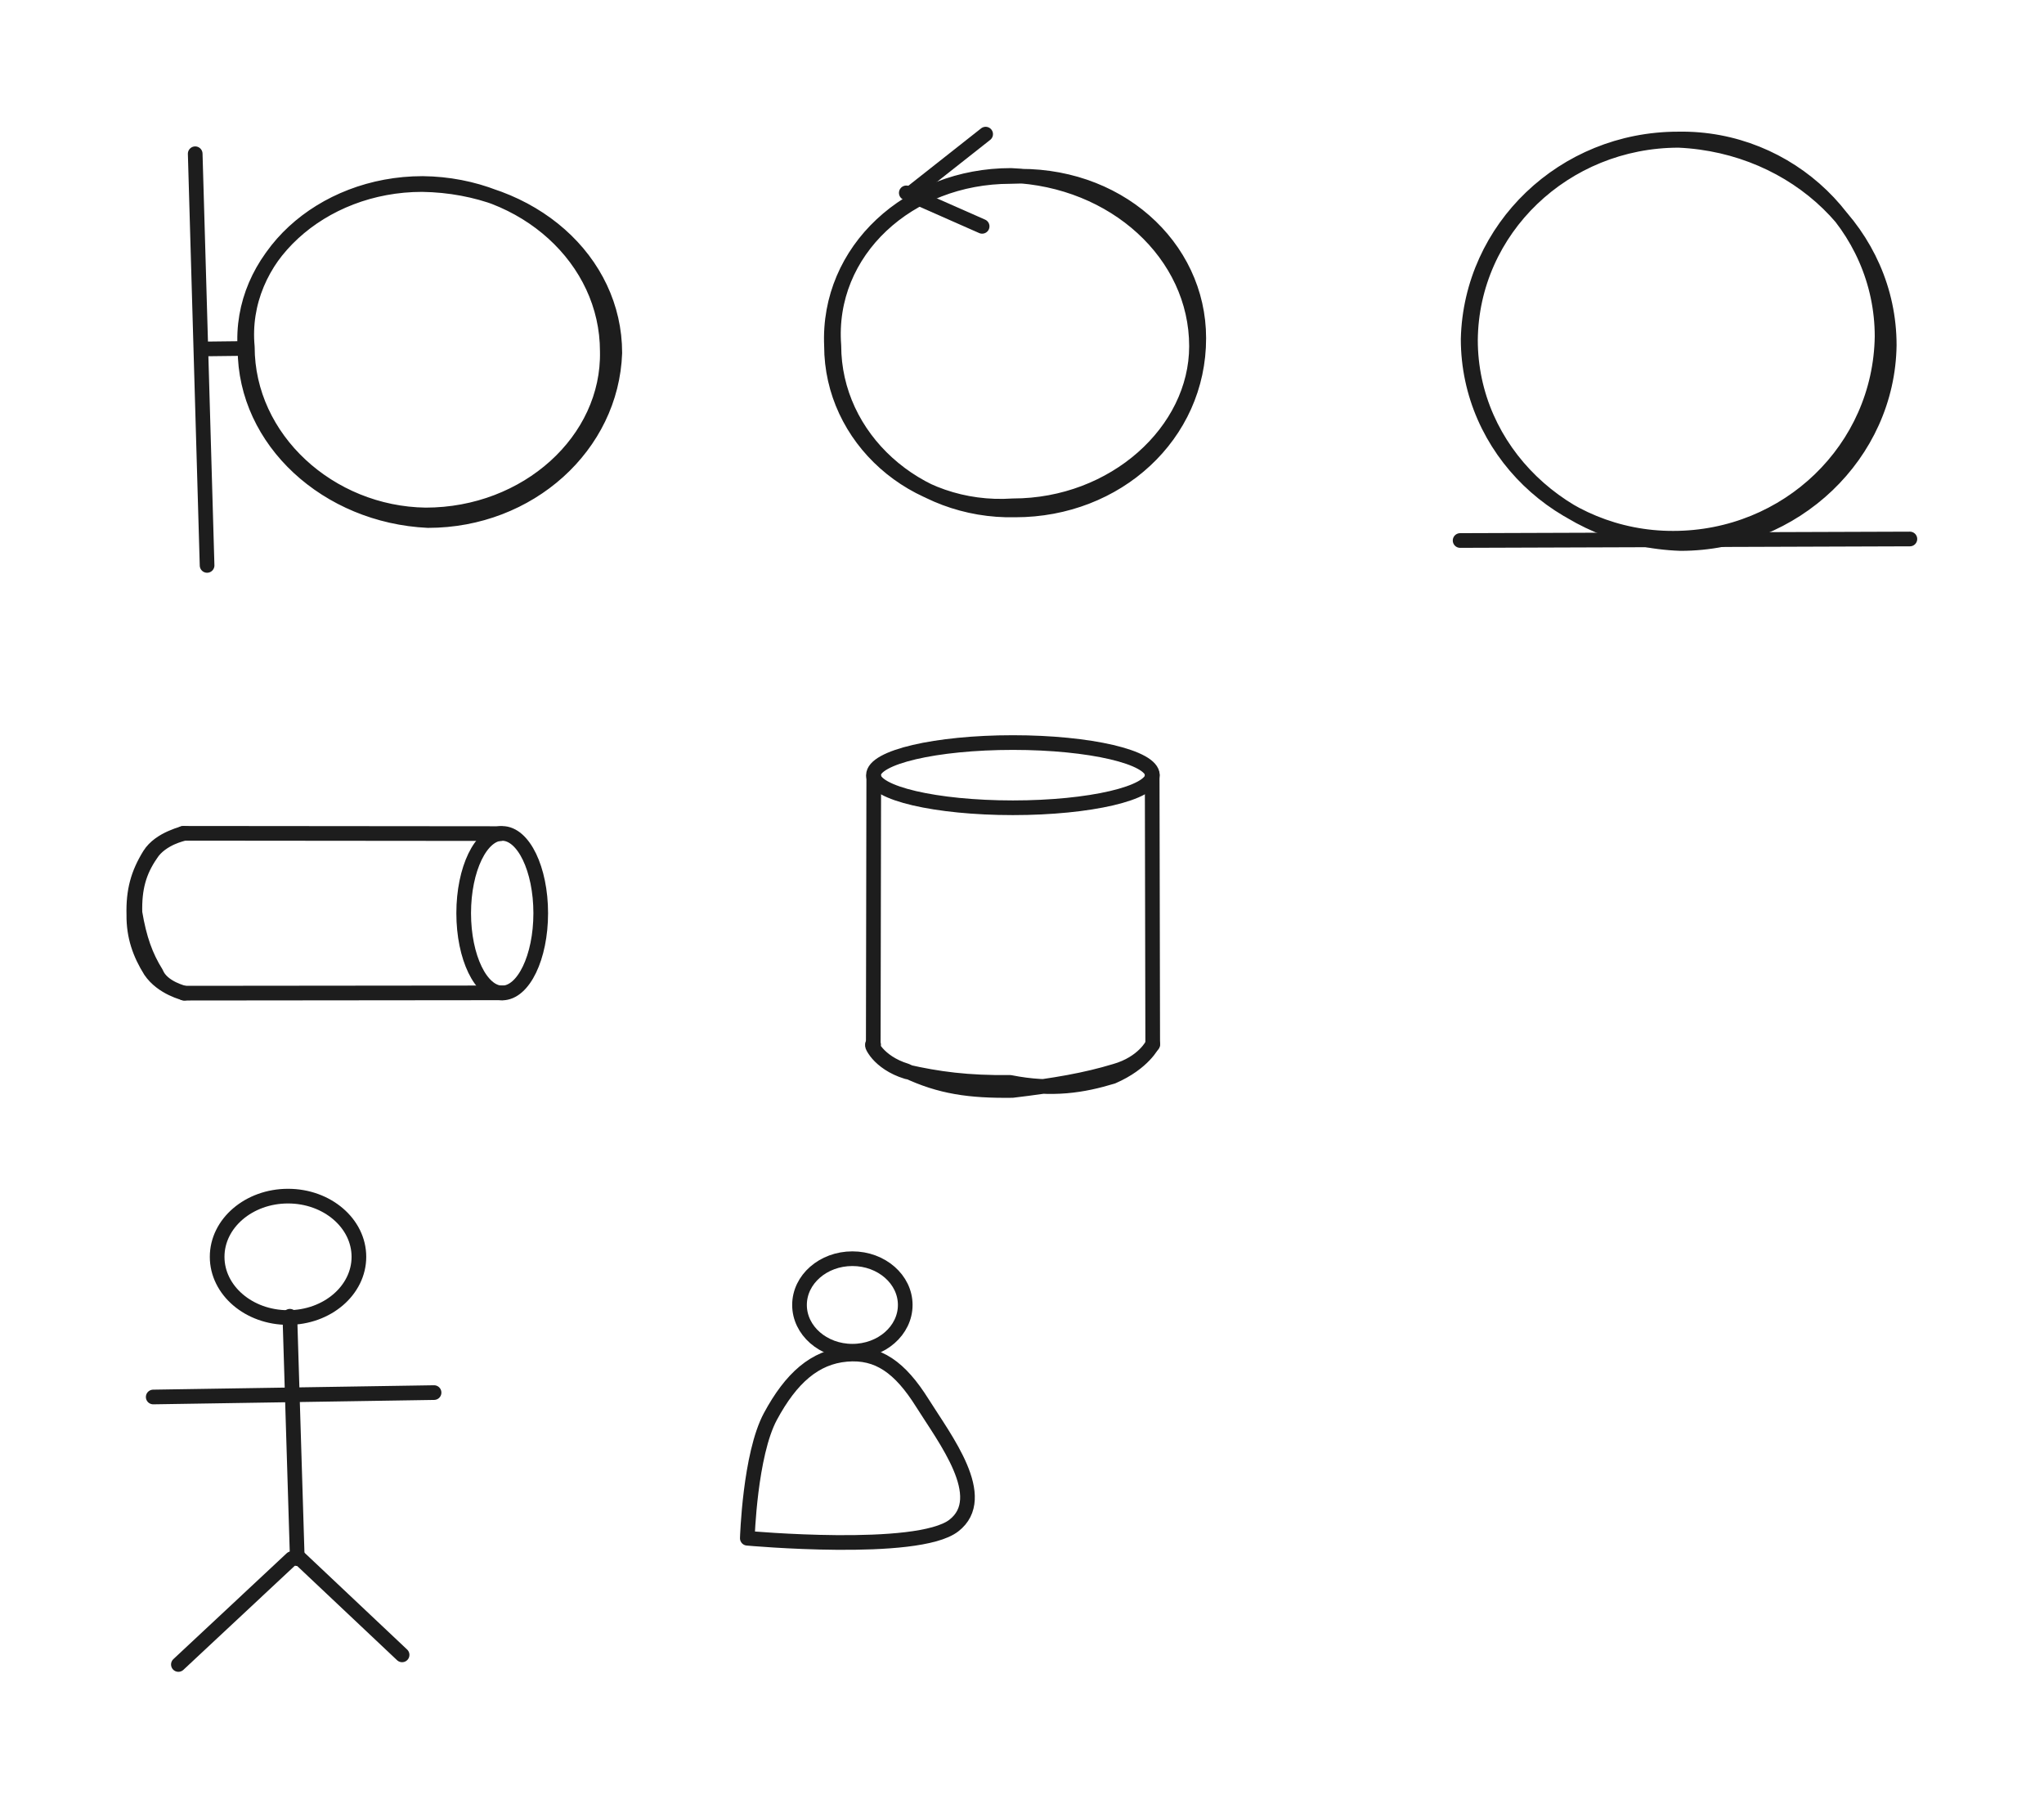
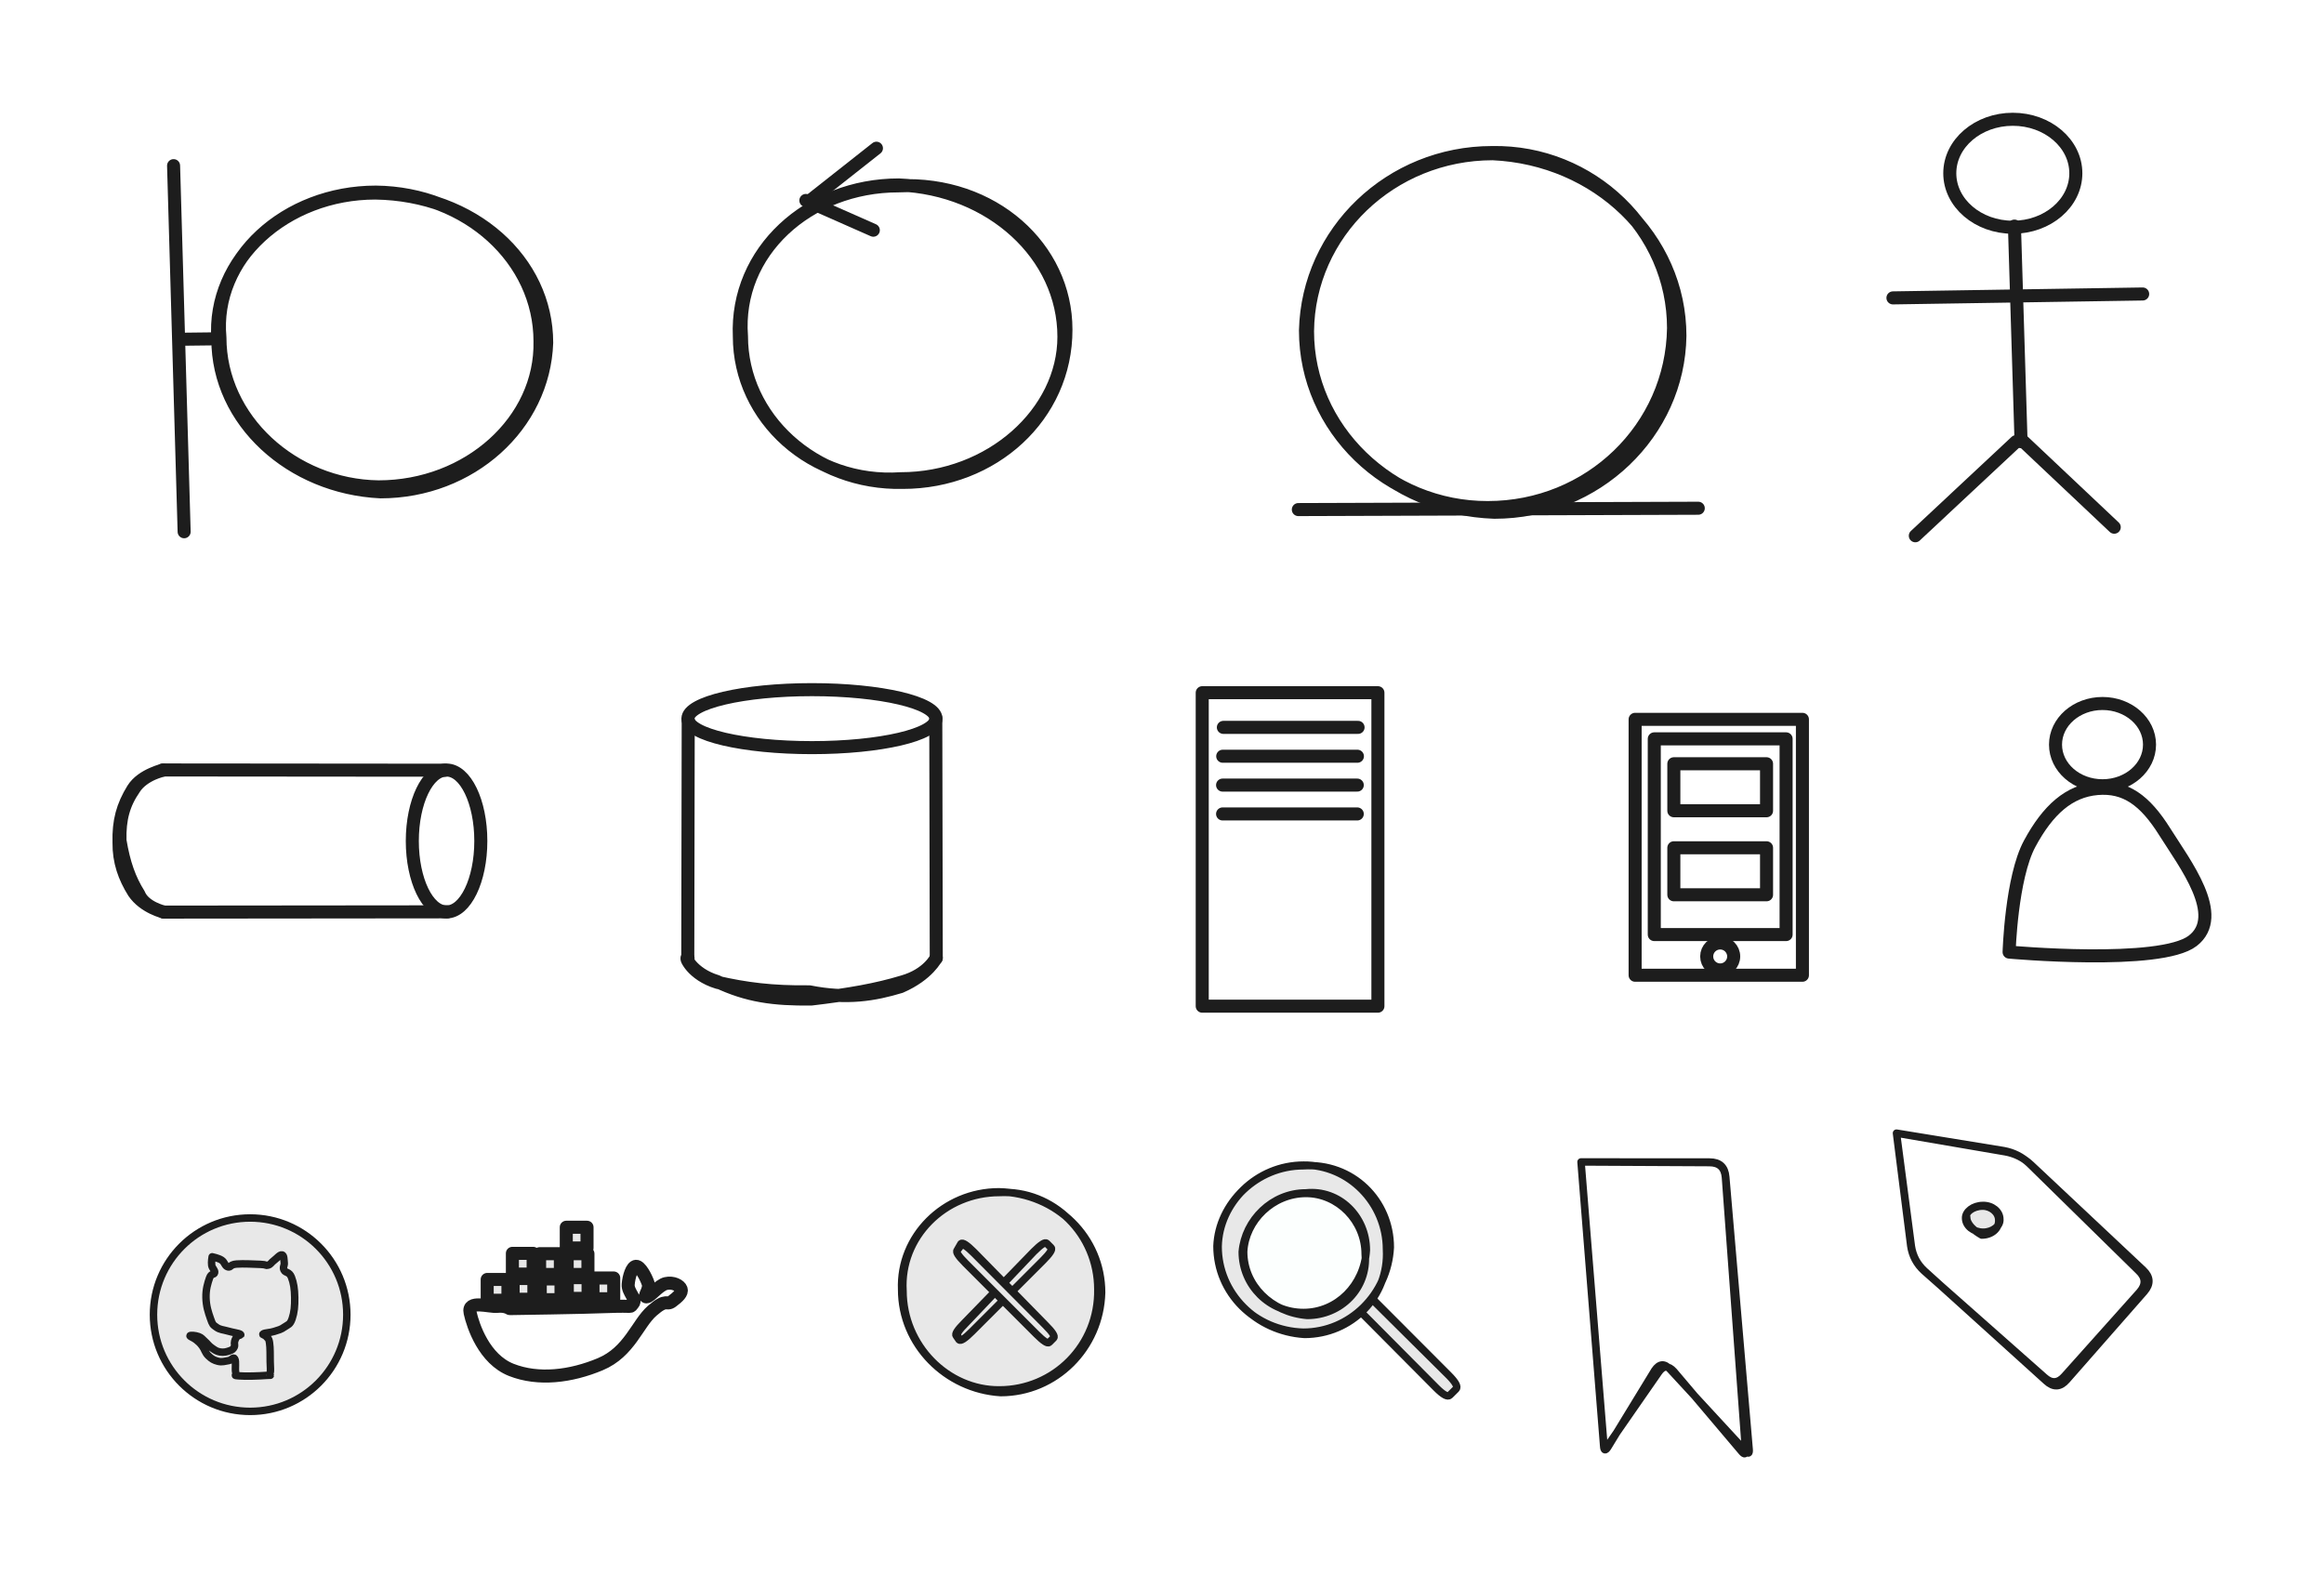
- <svg xmlns="http://www.w3.org/2000/svg" direction="ltr" width="487.71" height="429.094" viewBox="223.246 -421.584 487.71 429.094" stroke-linecap="round" stroke-linejoin="round" data-color-mode="light" class="tl-container tl-theme__force-sRGB tl-theme__light" style="background-color: rgb(249, 250, 251);">
+ <svg xmlns="http://www.w3.org/2000/svg" direction="ltr" width="623.619" height="422.677" viewBox="223.246 -429.348 623.619 422.677" stroke-linecap="round" stroke-linejoin="round" data-color-mode="light" class="tl-container tl-theme__force-sRGB tl-theme__light" style="background-color: rgb(249, 250, 251);">
  <defs />
  <g transform="matrix(1, 0, 0, 1, 421.2706, -379.7969)" opacity="1">
    <path stroke-width="3.5" d="M 0.373 40.714 C -0.645 17.876 18.971 0.067 43.168 0.067 C 67.851 1.028 87.467 18.838 87.467 40.807 C 87.466 61.074 67.85 78.884 43.653 78.884 C 19.989 80.493 0.373 62.684 0.373 40.714 M 0.94 40.639 C -0.769 18.121 18.847 0.311 43.044 0.311 C 68.394 -0.907 88.009 16.902 88.009 38.872 C 88.045 62.056 68.429 79.866 44.232 79.866 C 20.556 80.418 0.94 62.608 0.94 40.639" fill="none" stroke="#1d1d1d" />
  </g>
  <g transform="matrix(1, 0, 0, 1, 440.8816, -375.7516)" opacity="1">
    <path stroke-width="3.5" d="M 0 0 L 17.546 -13.833 M 0 0 L 17.546 -13.833" transform="scale(1)" stroke="#1d1d1d" fill="none" />
  </g>
  <g transform="matrix(1, 0, 0, 1, 439.4914, -375.5719)" opacity="1">
    <path stroke-width="3.5" d="M 0 0 L 18.098 7.985 M 0 0 L 18.098 7.985" transform="scale(1)" stroke="#1d1d1d" fill="none" />
  </g>
  <g transform="matrix(1, 0, 0, 1, 574.1945, -387.928)" opacity="1">
    <path stroke-width="3.5" d="M -0.638 47.231 C 0.004 20.818 22.138 -0.493 49.442 -0.493 C 75.992 -0.983 98.126 20.328 98.126 46.616 C 97.728 73.442 75.593 94.752 48.289 94.752 C 21.496 94.829 -0.638 73.519 -0.638 47.231 M -0.089 47.448 C 0.169 21.134 22.303 -0.177 49.607 -0.177 C 77.702 1.099 99.836 22.41 99.836 48.697 C 99.482 74.696 77.348 96.007 50.044 96.007 C 22.045 95.046 -0.089 73.736 -0.089 47.448" fill="none" stroke="#1d1d1d" />
  </g>
  <g transform="matrix(1, 0, 0, 1, 571.6382, -292.6369)" opacity="1">
    <path stroke-width="3.5" d="M 0 0 L 107.318 -0.361 M 0 0 L 107.318 -0.361" transform="scale(1)" stroke="#1d1d1d" fill="none" />
  </g>
  <g transform="matrix(1, 0, 0, 1, 281.1805, -377.4409)" opacity="1">
    <path stroke-width="3.5" d="M 0.525 39.13 C -1.021 17.691 18.595 -0.119 42.792 -0.119 C 69.145 0.277 88.761 18.087 88.761 40.056 C 87.996 62.231 68.38 80.041 44.182 80.041 C 20.141 78.909 0.525 61.1 0.525 39.13 M 1.078 38.613 C -0.902 17.441 18.714 -0.368 42.911 -0.368 C 67.354 -0.12 86.97 17.689 86.97 39.659 C 87.435 60.899 67.819 78.709 43.622 78.709 C 20.694 78.392 1.078 60.582 1.078 38.613" fill="none" stroke="#1d1d1d" />
  </g>
  <g transform="matrix(1, 0, 0, 1, 269.8232, -384.9054)" opacity="1">
    <path stroke-width="3.5" d="M 0 0 L 2.835 98.213 M 0 0 L 2.835 98.213" transform="scale(1)" stroke="#1d1d1d" fill="none" />
  </g>
  <g transform="matrix(1, 0, 0, 1, 271.6233, -338.3338)" opacity="1">
    <path stroke-width="3.5" d="M 0 0 L 10.288 -0.121 M 0 0 L 10.288 -0.121" transform="scale(1)" stroke="#1d1d1d" fill="none" />
  </g>
-   <g transform="matrix(1, 0, 0, 1, 275.0578, -136.2256)" opacity="1">
+   <g transform="matrix(1, 0, 0, 1, 746.4484, -397.3476)" opacity="1">
    <path stroke-width="3.5" d="M 0 14.481 C 0 6.484 7.572 0 16.913 0 C 26.253 0 33.825 6.484 33.825 14.481 C 33.825 22.479 26.253 28.963 16.913 28.963 C 7.572 28.963 0 22.479 0 14.481" fill="none" stroke="#1d1d1d" />
  </g>
-   <g transform="matrix(1, 0, 0, 1, 292.41, -107.5696)" opacity="1">
+   <g transform="matrix(1, 0, 0, 1, 763.8006, -368.6916)" opacity="1">
    <path stroke-width="3.5" d="M 0 0 C 0 0 1.772 57.836 1.772 57.836" transform="scale(1)" stroke="#1d1d1d" fill="none" />
  </g>
-   <g transform="matrix(1, 0, 0, 1, 259.8048, -88.3061)" opacity="1">
+   <g transform="matrix(1, 0, 0, 1, 731.1953, -349.428)" opacity="1">
    <path stroke-width="3.5" d="M 0 0 C 0 0 67.011 -1.049 67.011 -1.049" transform="scale(1)" stroke="#1d1d1d" fill="none" />
  </g>
-   <g transform="matrix(1, 0, 0, 1, 265.8098, -24.4905)" opacity="1">
+   <g transform="matrix(1, 0, 0, 1, 737.2004, -285.6124)" opacity="1">
    <path stroke-width="3.5" d="M 0 0 C 0 0 27.037 -25.256 27.037 -25.256" transform="scale(1)" stroke="#1d1d1d" fill="none" />
  </g>
-   <g transform="matrix(1, 0, 0, 1, 294.4812, -50.0871)" opacity="1">
+   <g transform="matrix(1, 0, 0, 1, 765.8718, -311.2091)" opacity="1">
    <path stroke-width="3.5" d="M 0 0 C 0 0 24.707 23.302 24.707 23.302" transform="scale(1)" stroke="#1d1d1d" fill="none" />
  </g>
-   <g transform="matrix(1, 0, 0, 1, 401.5604, -54.6075)" opacity="1">
+   <g transform="matrix(1, 0, 0, 1, 762.3664, -173.9228)" opacity="1">
    <path stroke-width="3.5" d="M 0 0 C 0 0 0.591 -19.932 5.518 -29.073 C 10.445 -38.213 16.095 -43.212 23.649 -43.873 C 31.204 -44.534 36.443 -40.755 41.781 -32.244 C 47.118 -23.733 57.974 -9.736 49.269 -3.019 C 40.565 3.699 0 0 0 0" transform="scale(1)" stroke="#1d1d1d" fill="none" />
  </g>
-   <g transform="matrix(1, 0, 0, 1, 414.0142, -121.2985)" opacity="1">
+   <g transform="matrix(1, 0, 0, 1, 774.8203, -240.6139)" opacity="1">
    <path stroke-width="3.5" d="M 0 11.036 C 0 4.941 5.647 0 12.613 0 C 19.579 0 25.226 4.941 25.226 11.036 C 25.226 17.132 19.579 22.073 12.613 22.073 C 5.647 22.073 0 17.132 0 11.036" fill="none" stroke="#1d1d1d" />
  </g>
  <g transform="matrix(0, 1, -1, 0, 352.2676, -222.7566)" opacity="1">
    <path stroke-width="3.5" d="M 0 9.192 C 0 4.115 8.521 0 19.032 0 C 29.543 0 38.064 4.115 38.064 9.192 C 38.064 14.268 29.543 18.384 19.032 18.384 C 8.521 18.384 0 14.268 0 9.192" fill="none" stroke="#1d1d1d" />
  </g>
  <g transform="matrix(0, 1, -1, 0, 343.2479, -184.721)" opacity="1">
    <path stroke-width="3.5" d="M 0 0 C 0 0 0.074 76.141 0.074 76.141" transform="scale(1)" stroke="#1d1d1d" fill="none" />
  </g>
  <g transform="matrix(0, 1, -1, 0, 342.7063, -222.713)" opacity="1">
    <path stroke-width="3.5" d="M 0 0 C 0 0 -0.068 75.79 -0.068 75.79" transform="scale(1)" stroke="#1d1d1d" fill="none" />
  </g>
  <g transform="matrix(0, 1, -1, 0, 251.1199, -216.206)" opacity="1">
    <path stroke-width="3.5" d="M -6.529 -15.933 C -6.684 -16.486 -5.512 -10.593 -1.579 -8.135 C 2.5 -5.312 6.555 -4.17 12.339 -4.321 C 18.574 -5.368 22.78 -6.887 26.782 -9.392 C 30.342 -10.814 31.556 -16.16 31.556 -16.16 M -6.529 -15.933 C -6.548 -16.169 -5.376 -10.276 -1.444 -7.818 C 3.051 -5.053 7.106 -3.911 12.89 -4.062 C 18.013 -4.004 22.22 -5.522 26.222 -8.028 C 30.342 -10.814 31.556 -16.16 31.556 -16.16" transform="scale(1)" stroke="#1d1d1d" fill="none" />
  </g>
-   <g transform="matrix(1, 0, 0, 1, 431.6536, -244.4328)" opacity="1">
+   <g transform="matrix(1, 0, 0, 1, 407.8456, -244.3272)" opacity="1">
    <path stroke-width="3.5" d="M 0 7.778 C 0 3.482 14.899 0 33.279 0 C 51.658 0 66.557 3.482 66.557 7.778 C 66.557 12.074 51.658 15.556 33.279 15.556 C 14.899 15.556 0 12.074 0 7.778" fill="none" stroke="#1d1d1d" />
  </g>
-   <g transform="matrix(1, 0, 0, 1, 498.1606, -236.8004)" opacity="1">
+   <g transform="matrix(1, 0, 0, 1, 474.3526, -236.6947)" opacity="1">
    <path stroke-width="3.5" d="M 0 0 C 0 0 0.129 64.431 0.129 64.431" transform="scale(1)" stroke="#1d1d1d" fill="none" />
  </g>
-   <g transform="matrix(1, 0, 0, 1, 431.7297, -236.3421)" opacity="1">
+   <g transform="matrix(1, 0, 0, 1, 407.9217, -236.2364)" opacity="1">
    <path stroke-width="3.5" d="M 0 0 C 0 0 -0.119 64.134 -0.119 64.134" transform="scale(1)" stroke="#1d1d1d" fill="none" />
  </g>
-   <g transform="matrix(1, 0, 0, 1, 443.1075, -158.8415)" opacity="1">
+   <g transform="matrix(1, 0, 0, 1, 419.2996, -158.7358)" opacity="1">
    <path stroke-width="3.5" d="M -11.416 -13.482 C -12.415 -14.118 -10.365 -9.132 -3.489 -7.051 C 3.939 -5.361 11.029 -4.394 21.143 -4.522 C 31.253 -2.509 38.609 -3.794 45.606 -5.914 C 53.054 -9.151 55.178 -13.675 55.178 -13.675 M -11.416 -13.482 C -12.577 -14.365 -10.528 -9.378 -3.652 -7.298 C 4.491 -3.432 11.58 -2.466 21.694 -2.594 C 31.823 -3.796 39.178 -5.08 46.176 -7.201 C 53.054 -9.151 55.178 -13.675 55.178 -13.675" transform="scale(1)" stroke="#1d1d1d" fill="none" />
  </g>
+   <g transform="matrix(1, 0, 0, 1, 545.8508, -243.508)" opacity="1">
+     <path stroke-width="3.5" d="M 0 0 L 47.142 0 L 47.142 84.098 L 0 84.098 Z" fill="none" stroke="#1d1d1d" />
+   </g>
+   <g transform="matrix(1, 0, 0, 1, 551.5235, -234.2046)" opacity="1">
+     <path stroke-width="3.5" d="M 0 0 C 0 0 36.142 0 36.142 0" transform="scale(1)" stroke="#1d1d1d" fill="none" />
+   </g>
+   <g transform="matrix(1, 0, 0, 1, 551.3507, -226.4632)" opacity="1">
+     <path stroke-width="3.5" d="M 0 0 C 0 0 36.142 0 36.142 0" transform="scale(1)" stroke="#1d1d1d" fill="none" />
+   </g>
+   <g transform="matrix(1, 0, 0, 1, 551.3117, -218.7219)" opacity="1">
+     <path stroke-width="3.5" d="M 0 0 C 0 0 36.142 0 36.142 0" transform="scale(1)" stroke="#1d1d1d" fill="none" />
+   </g>
+   <g transform="matrix(1, 0, 0, 1, 551.3117, -210.9806)" opacity="1">
+     <path stroke-width="3.5" d="M 0 0 C 0 0 36.142 0 36.142 0" transform="scale(1)" stroke="#1d1d1d" fill="none" />
+   </g>
+   <g transform="matrix(1, 0, 0, 1, 264.4288, -102.5818)" opacity="1">
+     <path fill="#e8e8e8" d="M 0 25.941 C 0 11.614 11.614 0 25.941 0 C 40.268 0 51.883 11.614 51.883 25.941 C 51.883 40.268 40.268 51.883 25.941 51.883 C 11.614 51.883 0 40.268 0 25.941" />
+     <path stroke-width="2" d="M 0 25.941 C 0 11.614 11.614 0 25.941 0 C 40.268 0 51.883 11.614 51.883 25.941 C 51.883 40.268 40.268 51.883 25.941 51.883 C 11.614 51.883 0 40.268 0 25.941" fill="none" stroke="#1d1d1d" />
+   </g>
+   <g transform="matrix(1, 0, 0, 1, 280.1765, -92.1738)" opacity="1">
+     <path stroke-width="2" d="M 0 0 C 0 0 1.643 0.323 2.522 0.888 C 3.402 1.452 3.385 2.49 4.222 2.711 C 5.059 2.932 4.71 2.09 6.539 1.95 C 8.368 1.809 11.236 1.978 13.003 2.037 C 14.769 2.097 14.274 2.454 15.019 2.236 C 15.764 2.019 15.802 1.566 16.578 0.994 C 17.354 0.422 18.169 -0.627 18.744 -0.509 C 19.319 -0.392 19.226 0.71 19.338 1.559 C 19.451 2.408 18.882 2.752 19.283 3.567 C 19.685 4.381 20.669 3.938 21.267 5.468 C 21.864 6.997 22.113 8.588 22.153 10.909 C 22.193 13.23 22.024 14.96 21.459 16.609 C 20.893 18.257 20.433 18.115 19.439 18.823 C 18.445 19.532 17.88 19.626 16.688 20.009 C 15.496 20.393 14.173 20.374 13.718 20.665 C 13.263 20.955 14.155 20.908 14.504 21.403 C 14.852 21.898 15.167 21.629 15.39 23.04 C 15.613 24.451 15.543 26.459 15.573 28.176 C 15.603 29.894 15.746 30.526 15.536 31.286 C 15.327 32.046 16.296 31.686 14.568 31.824 C 12.839 31.962 8.958 32.109 7.24 31.948 C 5.523 31.787 6.568 32 6.324 31.051 C 6.08 30.102 6.474 28.057 6.068 27.393 C 5.663 26.729 5.312 27.728 4.378 27.863 C 3.443 27.998 2.708 28.317 1.581 28.042 C 0.454 27.767 -0.149 27.4 -1.033 26.543 C -1.916 25.685 -1.991 24.805 -2.659 23.924 C -3.328 23.043 -3.555 22.885 -4.24 22.313 C -4.926 21.741 -6.077 21.369 -5.949 21.179 C -5.822 20.99 -4.455 21.092 -3.628 21.403 C -2.802 21.714 -2.714 22.039 -1.983 22.671 C -1.252 23.304 -0.979 23.841 -0.119 24.439 C 0.742 25.037 1.152 25.378 2.148 25.543 C 3.143 25.708 3.878 25.499 4.661 25.23 C 5.444 24.961 5.62 24.776 5.904 24.253 C 6.188 23.729 5.859 23.314 6.023 22.716 C 6.186 22.118 6.37 21.785 6.69 21.381 C 7.01 20.977 8.061 21.078 7.558 20.776 C 7.055 20.475 5.614 20.325 4.277 19.934 C 2.941 19.543 2.129 19.6 1.142 18.9 C 0.156 18.199 0.126 18.225 -0.457 16.571 C -1.04 14.918 -1.603 13.231 -1.654 10.963 C -1.706 8.695 -1.187 7.087 -0.704 5.686 C -0.22 4.285 0.545 4.95 0.667 4.24 C 0.789 3.53 0.02 3.161 -0.119 2.277 C -0.258 1.394 0 0 0 0" transform="scale(1)" stroke="#1d1d1d" fill="none" />
+   </g>
+   <g transform="matrix(1, 0, 0, 1, 360.265, -78.2779)" opacity="1">
+     <path stroke-width="3.5" d="M 0 0 C 0 0 19.652 -0.274 26.499 -0.555 C 33.347 -0.837 31.817 -0.119 32.869 -1.352 C 33.921 -2.584 31.386 -4.392 31.548 -6.473 C 31.71 -8.554 32.535 -11.273 33.647 -11.341 C 34.759 -11.408 36.302 -8.506 36.886 -6.798 C 37.471 -5.091 35.455 -3.16 36.452 -3.143 C 37.449 -3.126 39.735 -6.284 41.672 -6.717 C 43.61 -7.151 45.408 -6.22 45.753 -5.224 C 46.098 -4.229 44.946 -3.15 43.328 -1.94 C 41.711 -0.73 42.005 -2.929 37.99 0.585 C 33.975 4.098 31.936 11.622 24.056 14.925 C 16.177 18.229 7.446 19.318 0.17 16.441 C -7.106 13.564 -10.086 4.664 -10.868 1.115 C -11.65 -2.435 -5.787 -0.361 -3.583 -0.597 C -1.379 -0.834 -0.287 -0.019 -0.287 -0.019" transform="scale(1)" stroke="#1d1d1d" fill="none" />
+   </g>
+   <g transform="matrix(1, 0, 0, 1, 353.98, -86.0901)" opacity="1">
+     <path fill="#e8e8e8" d="M 0 0 L 5.566 0 L 5.566 5.566 L 0 5.566 Z" />
+     <path stroke-width="3.5" d="M 0 0 L 5.566 0 L 5.566 5.566 L 0 5.566 Z" fill="none" stroke="#1d1d1d" />
+   </g>
+   <g transform="matrix(1, 0, 0, 1, 360.938, -86.3453)" opacity="1">
+     <path fill="#e8e8e8" d="M 0 0 L 5.566 0 L 5.566 5.566 L 0 5.566 Z" />
+     <path stroke-width="3.5" d="M 0 0 L 5.566 0 L 5.566 5.566 L 0 5.566 Z" fill="none" stroke="#1d1d1d" />
+   </g>
+   <g transform="matrix(1, 0, 0, 1, 368.2206, -86.2293)" opacity="1">
+     <path fill="#e8e8e8" d="M 0 0 L 5.566 0 L 5.566 5.566 L 0 5.566 Z" />
+     <path stroke-width="3.5" d="M 0 0 L 5.566 0 L 5.566 5.566 L 0 5.566 Z" fill="none" stroke="#1d1d1d" />
+   </g>
+   <g transform="matrix(1, 0, 0, 1, 375.4801, -86.5772)" opacity="1">
+     <path fill="#e8e8e8" d="M 0 0 L 5.566 0 L 5.566 5.566 L 0 5.566 Z" />
+     <path stroke-width="3.5" d="M 0 0 L 5.566 0 L 5.566 5.566 L 0 5.566 Z" fill="none" stroke="#1d1d1d" />
+   </g>
+   <g transform="matrix(1, 0, 0, 1, 382.3684, -86.4844)" opacity="1">
+     <path fill="#e8e8e8" d="M 0 0 L 5.566 0 L 5.566 5.566 L 0 5.566 Z" />
+     <path stroke-width="3.5" d="M 0 0 L 5.566 0 L 5.566 5.566 L 0 5.566 Z" fill="none" stroke="#1d1d1d" />
+   </g>
+   <g transform="matrix(1, 0, 0, 1, 360.7408, -93.0944)" opacity="1">
+     <path fill="#e8e8e8" d="M 0 0 L 5.566 0 L 5.566 5.566 L 0 5.566 Z" />
+     <path stroke-width="3.5" d="M 0 0 L 5.566 0 L 5.566 5.566 L 0 5.566 Z" fill="none" stroke="#1d1d1d" />
+   </g>
+   <g transform="matrix(1, 0, 0, 1, 368.0467, -93.0017)" opacity="1">
+     <path fill="#e8e8e8" d="M 0 0 L 5.566 0 L 5.566 5.566 L 0 5.566 Z" />
+     <path stroke-width="3.5" d="M 0 0 L 5.566 0 L 5.566 5.566 L 0 5.566 Z" fill="none" stroke="#1d1d1d" />
+   </g>
+   <g transform="matrix(1, 0, 0, 1, 375.4453, -93.0017)" opacity="1">
+     <path fill="#e8e8e8" d="M 0 0 L 5.566 0 L 5.566 5.566 L 0 5.566 Z" />
+     <path stroke-width="3.5" d="M 0 0 L 5.566 0 L 5.566 5.566 L 0 5.566 Z" fill="none" stroke="#1d1d1d" />
+   </g>
+   <g transform="matrix(1, 0, 0, 1, 375.2017, -100.0988)" opacity="1">
+     <path fill="#e8e8e8" d="M 0 0 L 5.566 0 L 5.566 5.566 L 0 5.566 Z" />
+     <path stroke-width="3.5" d="M 0 0 L 5.566 0 L 5.566 5.566 L 0 5.566 Z" fill="none" stroke="#1d1d1d" />
+   </g>
+   <g transform="matrix(1, 0, 0, 1, 662.0139, -236.3623)" opacity="1">
+     <path stroke-width="3.5" d="M 0 0 L 44.891 0 L 44.891 68.655 L 0 68.655 Z" fill="none" stroke="#1d1d1d" />
+   </g>
+   <g transform="matrix(1, 0, 0, 1, 667.1534, -231.1281)" opacity="1">
+     <path stroke-width="3.5" d="M 0 0 L 35.373 0 L 35.373 52.508 L 0 52.508 Z" fill="none" stroke="#1d1d1d" />
+   </g>
+   <g transform="matrix(1, 0, 0, 1, 681.2176, -176.3727)" opacity="1">
+     <path stroke-width="3.5" d="M 0 3.622 C 0 1.622 1.622 0 3.622 0 C 5.622 0 7.244 1.622 7.244 3.622 C 7.244 5.622 5.622 7.244 3.622 7.244 C 1.622 7.244 0 5.622 0 3.622" fill="none" stroke="#1d1d1d" />
+   </g>
+   <g transform="matrix(1, 0, 0, 1, 672.4019, -224.4441)" opacity="1">
+     <path stroke-width="3.5" d="M 0 0 L 24.876 0 L 24.876 12.608 L 0 12.608 Z" fill="none" stroke="#1d1d1d" />
+   </g>
+   <g transform="matrix(1, 0, 0, 1, 672.4019, -201.9038)" opacity="1">
+     <path stroke-width="3.5" d="M 0 0 L 24.876 0 L 24.876 12.608 L 0 12.608 Z" fill="none" stroke="#1d1d1d" />
+   </g>
+   <g transform="matrix(1, 0, 0, 1, 464.916, -109.7479)" opacity="1">
+     <path fill="#e8e8e8" d="M 0 26.709 C 0 11.958 11.958 0 26.709 0 C 41.459 0 53.417 11.958 53.417 26.709 C 53.417 41.459 41.459 53.417 26.709 53.417 C 11.958 53.417 0 41.459 0 26.709" />
+     <path stroke-width="2" d="M 0.643 26.677 C -0.218 12.29 11.739 0.332 26.49 0.332 C 40.963 -0.41 52.92 11.548 52.92 26.299 C 53.203 41.327 41.245 53.285 26.495 53.285 C 12.601 53.386 0.643 41.428 0.643 26.677 M 0.274 26.382 C -0.308 12.097 11.65 0.139 26.401 0.139 C 41.981 0.489 53.938 12.447 53.938 27.198 C 53.529 42.049 41.571 54.007 26.82 54.007 C 12.232 53.09 0.274 41.132 0.274 26.382" fill="none" stroke="#1d1d1d" />
+   </g>
+   <g transform="matrix(0.7071, -0.7071, 0.7071, 0.7071, 478.7992, -71.7061)" opacity="1">
+     <path fill="#e8e8e8" d="M 4 0 L 30.926 0 Q 34.926 0 34.926 0.856 L 34.926 2.568 Q 34.926 3.424 30.926 3.424 L 4 3.424 Q 0 3.424 0 2.568 L 0 0.856 Q 0 0 4 0" />
+     <path stroke-width="2" d="M 4.504 0.662 L 30.926 0 Q 34.926 0 34.926 0.856 L 34.926 2.568 Q 34.926 3.424 30.926 3.424 L 4 3.424 Q 0 3.424 0 2.568 L 0.504 1.518 Q 0.504 0.662 4.504 0.662 M 4.245 0.375 L 30.926 0 Q 34.926 0 34.926 0.856 L 34.926 2.568 Q 34.926 3.424 30.926 3.424 L 4 3.424 Q 0 3.424 0 2.568 L 0.245 1.231 Q 0.245 0.375 4.245 0.375" fill="none" stroke="#1d1d1d" />
+   </g>
+   <g transform="matrix(0.7071, 0.7071, -0.7071, 0.7071, 481.9053, -95.7179)" opacity="1">
+     <path fill="#e8e8e8" d="M 4 0 L 30.926 0 Q 34.926 0 34.926 0.856 L 34.926 2.568 Q 34.926 3.424 30.926 3.424 L 4 3.424 Q 0 3.424 0 2.568 L 0 0.856 Q 0 0 4 0" />
+     <path stroke-width="2" d="M 3.464 -0.284 L 30.926 0 Q 34.926 0 34.926 0.856 L 34.926 2.568 Q 34.926 3.424 30.926 3.424 L 4 3.424 Q 0 3.424 0 2.568 L -0.536 0.572 Q -0.536 -0.284 3.464 -0.284 M 3.785 -0.077 L 30.926 0 Q 34.926 0 34.926 0.856 L 34.926 2.568 Q 34.926 3.424 30.926 3.424 L 4 3.424 Q 0 3.424 0 2.568 L -0.215 0.779 Q -0.215 -0.077 3.785 -0.077" fill="none" stroke="#1d1d1d" />
+   </g>
+   <g transform="matrix(0.7051, 0.7091, -0.7091, 0.7051, 580.6326, -91.9203)" opacity="1">
+     <path fill="#e8e8e8" d="M 4 0 L 44.468 0 Q 48.468 0 48.468 1.188 L 48.468 3.564 Q 48.468 4.752 44.468 4.752 L 4 4.752 Q 0 4.752 0 3.564 L 0 1.188 Q 0 0 4 0" />
+     <path stroke-width="2" d="M 3.531 0.074 L 44.468 0 Q 48.468 0 48.468 1.188 L 48.468 3.564 Q 48.468 4.752 44.468 4.752 L 4 4.752 Q 0 4.752 0 3.564 L -0.469 1.262 Q -0.469 0.074 3.531 0.074 M 3.886 0.286 L 44.468 0 Q 48.468 0 48.468 1.188 L 48.468 3.564 Q 48.468 4.752 44.468 4.752 L 4 4.752 Q 0 4.752 0 3.564 L -0.114 1.474 Q -0.114 0.286 3.886 0.286" fill="none" stroke="#1d1d1d" />
+   </g>
+   <g transform="matrix(1, 0, 0, 1, 550.3389, -117.2031)" opacity="1">
+     <path fill="#e8e8e8" d="M 0 22.726 C 0 10.175 10.175 0 22.726 0 C 35.278 0 45.453 10.175 45.453 22.726 C 45.453 35.278 35.278 45.453 22.726 45.453 C 10.175 45.453 0 35.278 0 22.726" />
+     <path stroke-width="2" d="M -0.529 22.164 C -0.097 10.792 10.079 0.617 22.63 0.617 C 35.803 -0.229 45.978 9.946 45.978 22.497 C 45.347 35.087 35.172 45.262 22.621 45.262 C 9.646 44.89 -0.529 34.715 -0.529 22.164 M -0.221 22.293 C -0.002 10.612 10.173 0.437 22.724 0.437 C 34.779 0.33 44.954 10.505 44.954 23.056 C 45.663 35.677 35.487 45.852 22.936 45.852 C 9.954 45.019 -0.221 34.844 -0.221 22.293" fill="none" stroke="#1d1d1d" />
+   </g>
+   <g transform="matrix(1, 0, 0, 1, 557.1519, -109.6729)" opacity="1">
+     <path fill="#fcfffe" d="M 0 16.304 C 0 7.3 7.3 0 16.304 0 C 25.308 0 32.608 7.3 32.608 16.304 C 32.608 25.308 25.308 32.608 16.304 32.608 C 7.3 32.608 0 25.308 0 16.304" />
+     <path stroke-width="2" d="M -0.183 16.121 C 0.254 7.808 7.554 0.508 16.558 0.508 C 25.127 0.514 32.426 7.814 32.426 16.818 C 33.18 25.933 25.88 33.232 16.876 33.232 C 7.117 32.425 -0.183 25.126 -0.183 16.121 M -0.567 16.159 C 0.178 7.658 7.477 0.359 16.482 0.359 C 25.442 -0.592 32.741 6.708 32.741 15.712 C 32.182 25.143 24.883 32.443 15.878 32.443 C 6.733 32.463 -0.567 25.163 -0.567 16.159" fill="none" stroke="#1d1d1d" />
+   </g>
+   <g transform="matrix(1, 0, 0, 1, 647.4981, -117.6182)" opacity="1">
+     <path stroke-width="2" d="M 0 0 L 34.437 0.172 Q 38.437 0.172 38.756 4.159 L 44.137 77.343 Q 44.269 78.995 43.163 77.761 L 24.912 56.2 Q 22.663 53.69 20.78 56.484 L 7.198 76.05 Q 6.248 77.459 6.122 75.765 L 0 0 M 0 0 L 34.514 0.023 Q 38.514 0.023 38.833 4.01 L 45.118 77.159 Q 45.25 78.811 44.145 77.576 L 23.899 55.647 Q 21.651 53.136 19.767 55.931 L 7.154 76.59 Q 6.205 77.999 6.079 76.305 L 0 0" transform="scale(1)" stroke="#1d1d1d" fill="none" />
+   </g>
+   <g transform="matrix(0.7028, -0.7114, 0.7114, 0.7028, 732.1463, -125.3445)" opacity="1">
+     <path stroke-width="2" d="M 0 0 L -18.831 23.99 Q -21.231 27.19 -21.085 31.187 L -18.704 74.206 Q -18.56 78.132 -14.639 77.879 L 15.503 76.384 Q 19.495 76.126 19.392 72.128 L 19.245 31.075 Q 19.143 27.077 16.889 23.772 L 0 0 M 0 0 L -18.759 24.139 Q -21.159 27.339 -21.013 31.336 L -19.055 75.354 Q -18.912 79.28 -14.991 79.027 L 16.495 77.172 Q 20.487 76.915 20.384 72.916 L 19.336 31.618 Q 19.233 27.619 16.98 24.314 L 0 0" transform="scale(1)" stroke="#1d1d1d" fill="none" />
+   </g>
+   <g transform="matrix(1, 0, 0, 1, 750.3745, -105.9489)" opacity="1">
+     <path fill="#e8e8e8" d="M 0 3.75 C 0 1.679 2.099 0 4.688 0 C 7.276 0 9.375 1.679 9.375 3.75 C 9.375 5.821 7.276 7.5 4.688 7.5 C 2.099 7.5 0 5.821 0 3.75" />
+     <path stroke-width="2" d="M 0.607 3.1 C 0.17 1.875 2.268 0.196 4.857 0.196 C 7.097 0.157 9.196 1.836 9.196 3.907 C 9.337 6.268 7.239 7.946 4.65 7.946 C 2.705 6.85 0.607 5.171 0.607 3.1 M 0.311 3.393 C 0.263 1.683 2.362 0.004 4.95 0.004 C 7.407 -0.069 9.506 1.61 9.506 3.681 C 9.683 5.5 7.585 7.179 4.996 7.179 C 2.409 7.143 0.311 5.465 0.311 3.393" fill="none" stroke="#1d1d1d" />
+   </g>
</svg>
